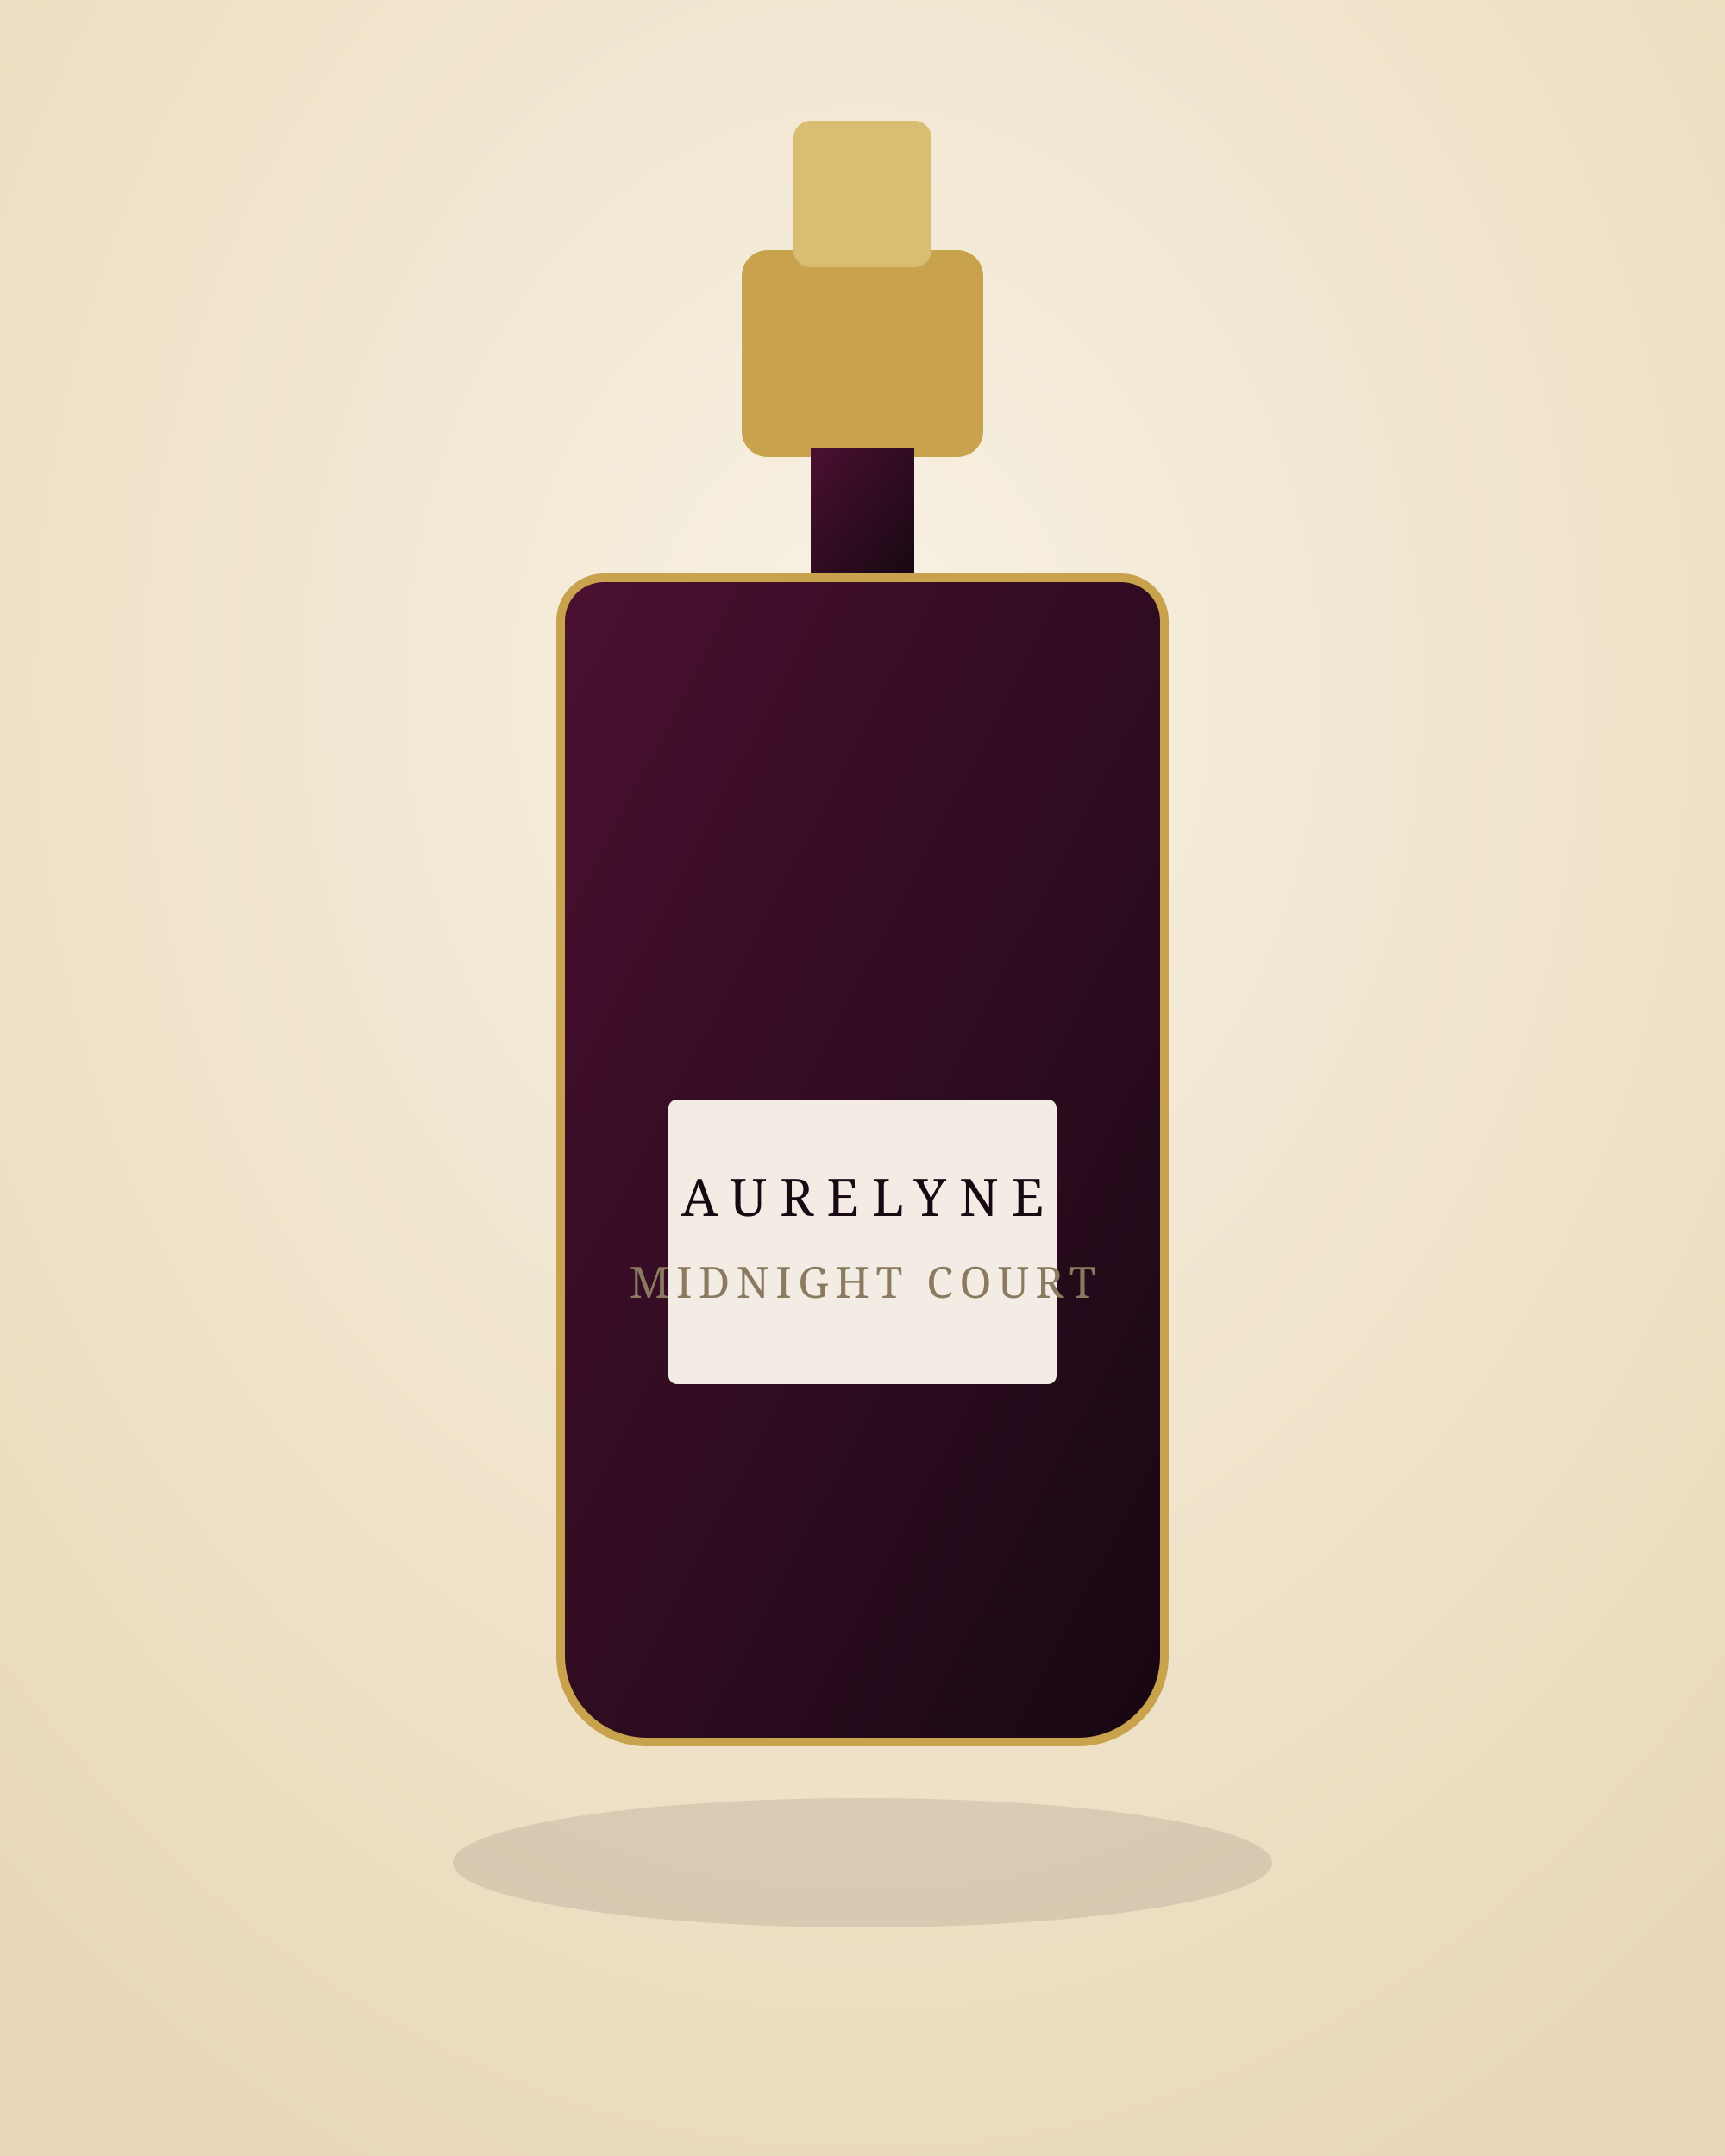
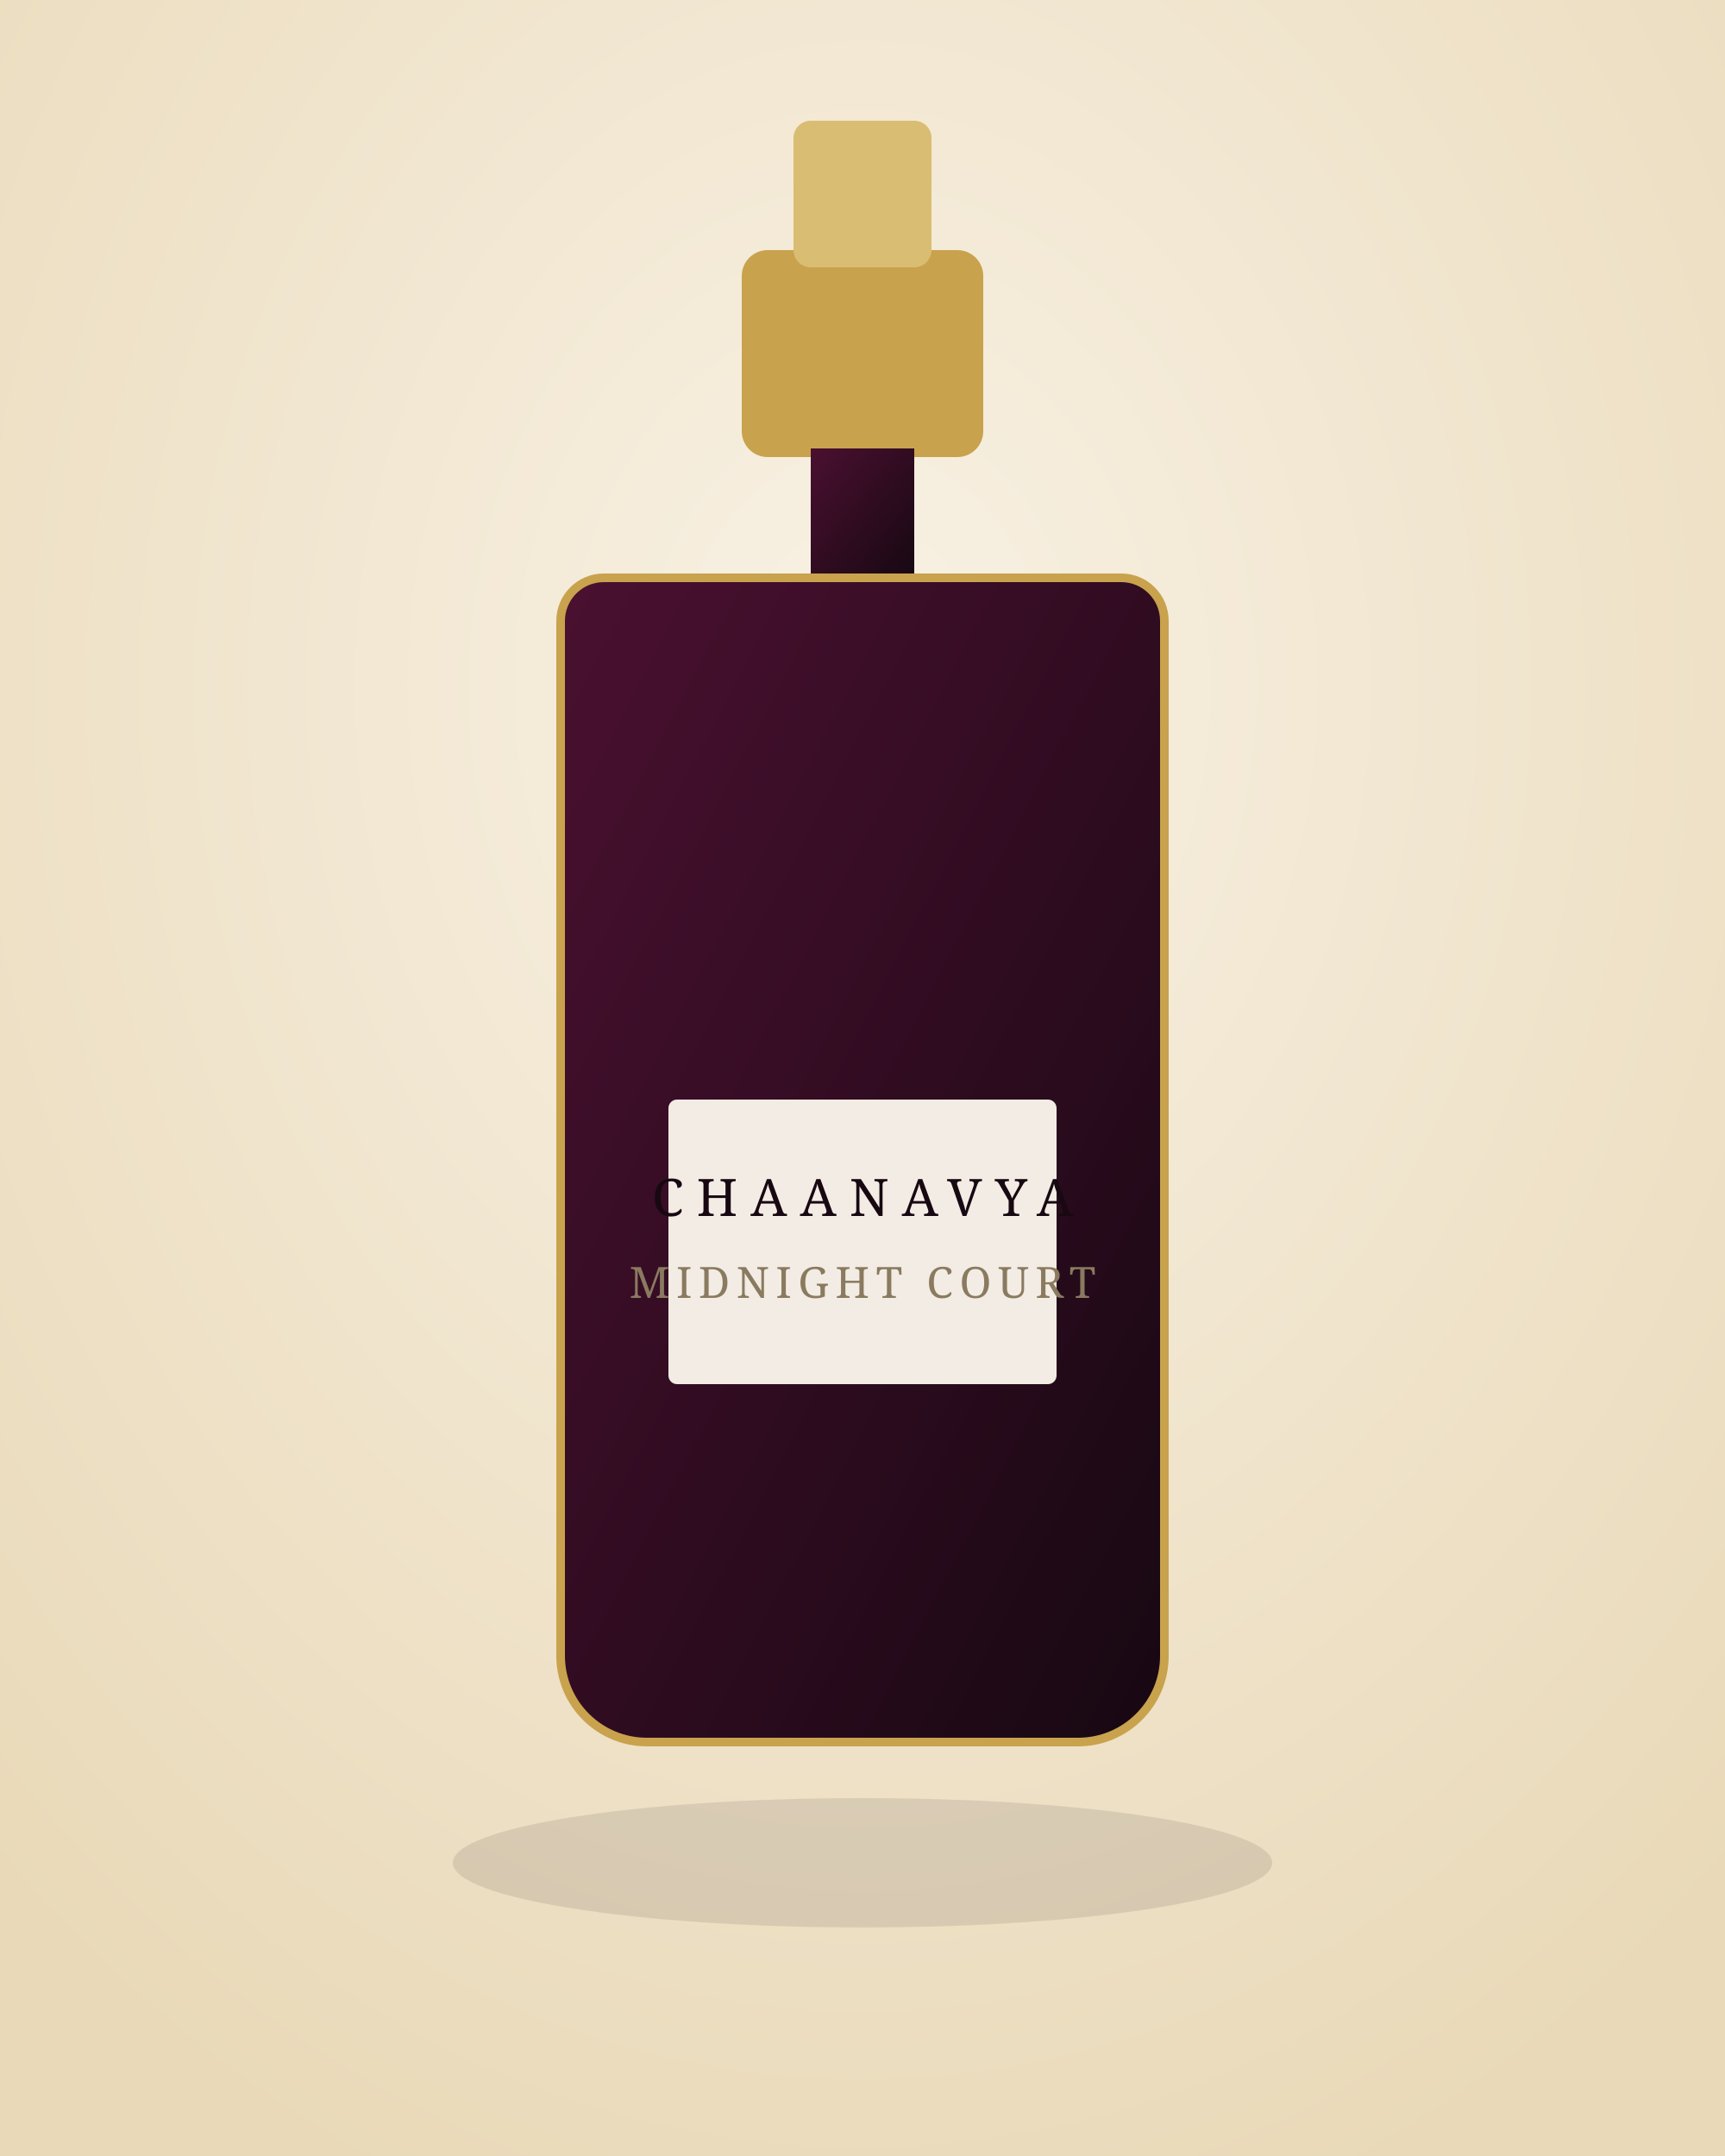
<svg xmlns="http://www.w3.org/2000/svg" viewBox="0 0 400 500" role="img" aria-label="Midnight Court eau de parfum bottle illustration">
  <defs>
    <radialGradient id="bg" cx="50%" cy="32%" r="75%">
      <stop offset="0%" stop-color="#f8f1e4" />
      <stop offset="100%" stop-color="#e9d9b8" />
    </radialGradient>
    <linearGradient id="glass" x1="0" y1="0" x2="1" y2="1">
      <stop offset="0%" stop-color="#4a1030" />
      <stop offset="100%" stop-color="#170812" />
    </linearGradient>
  </defs>
  <rect width="400" height="500" fill="url(#bg)" />
  <ellipse cx="200" cy="432" rx="95" ry="15" fill="#180a12" opacity=".1" />
  <rect x="172" y="58" width="56" height="48" rx="6" fill="#c9a24d" />
  <rect x="184" y="28" width="32" height="34" rx="4" fill="#d9bd72" />
  <rect x="188" y="104" width="24" height="30" fill="url(#glass)" />
  <path d="M140 134 h120 a10 10 0 0 1 10 10 v240 a20 20 0 0 1 -20 20 h-100 a20 20 0 0 1 -20 -20 v-240 a10 10 0 0 1 10 -10 z" fill="url(#glass)" stroke="#c9a24d" stroke-width="2" />
  <rect x="155" y="255" width="90" height="66" rx="2" fill="#fffaf0" opacity=".94" />
-   <text x="200" y="282" text-anchor="middle" font-family="Georgia,serif" font-size="12" letter-spacing="3" fill="#170812">AURELYNE</text>
+   <text x="200" y="282" text-anchor="middle" font-family="Georgia,serif" font-size="12" letter-spacing="3" fill="#170812">CHAANAVYA</text>
  <text x="200" y="301" text-anchor="middle" font-family="Georgia,serif" font-size="10" letter-spacing="1.5" fill="#8a7a5f">MIDNIGHT COURT</text>
</svg>
